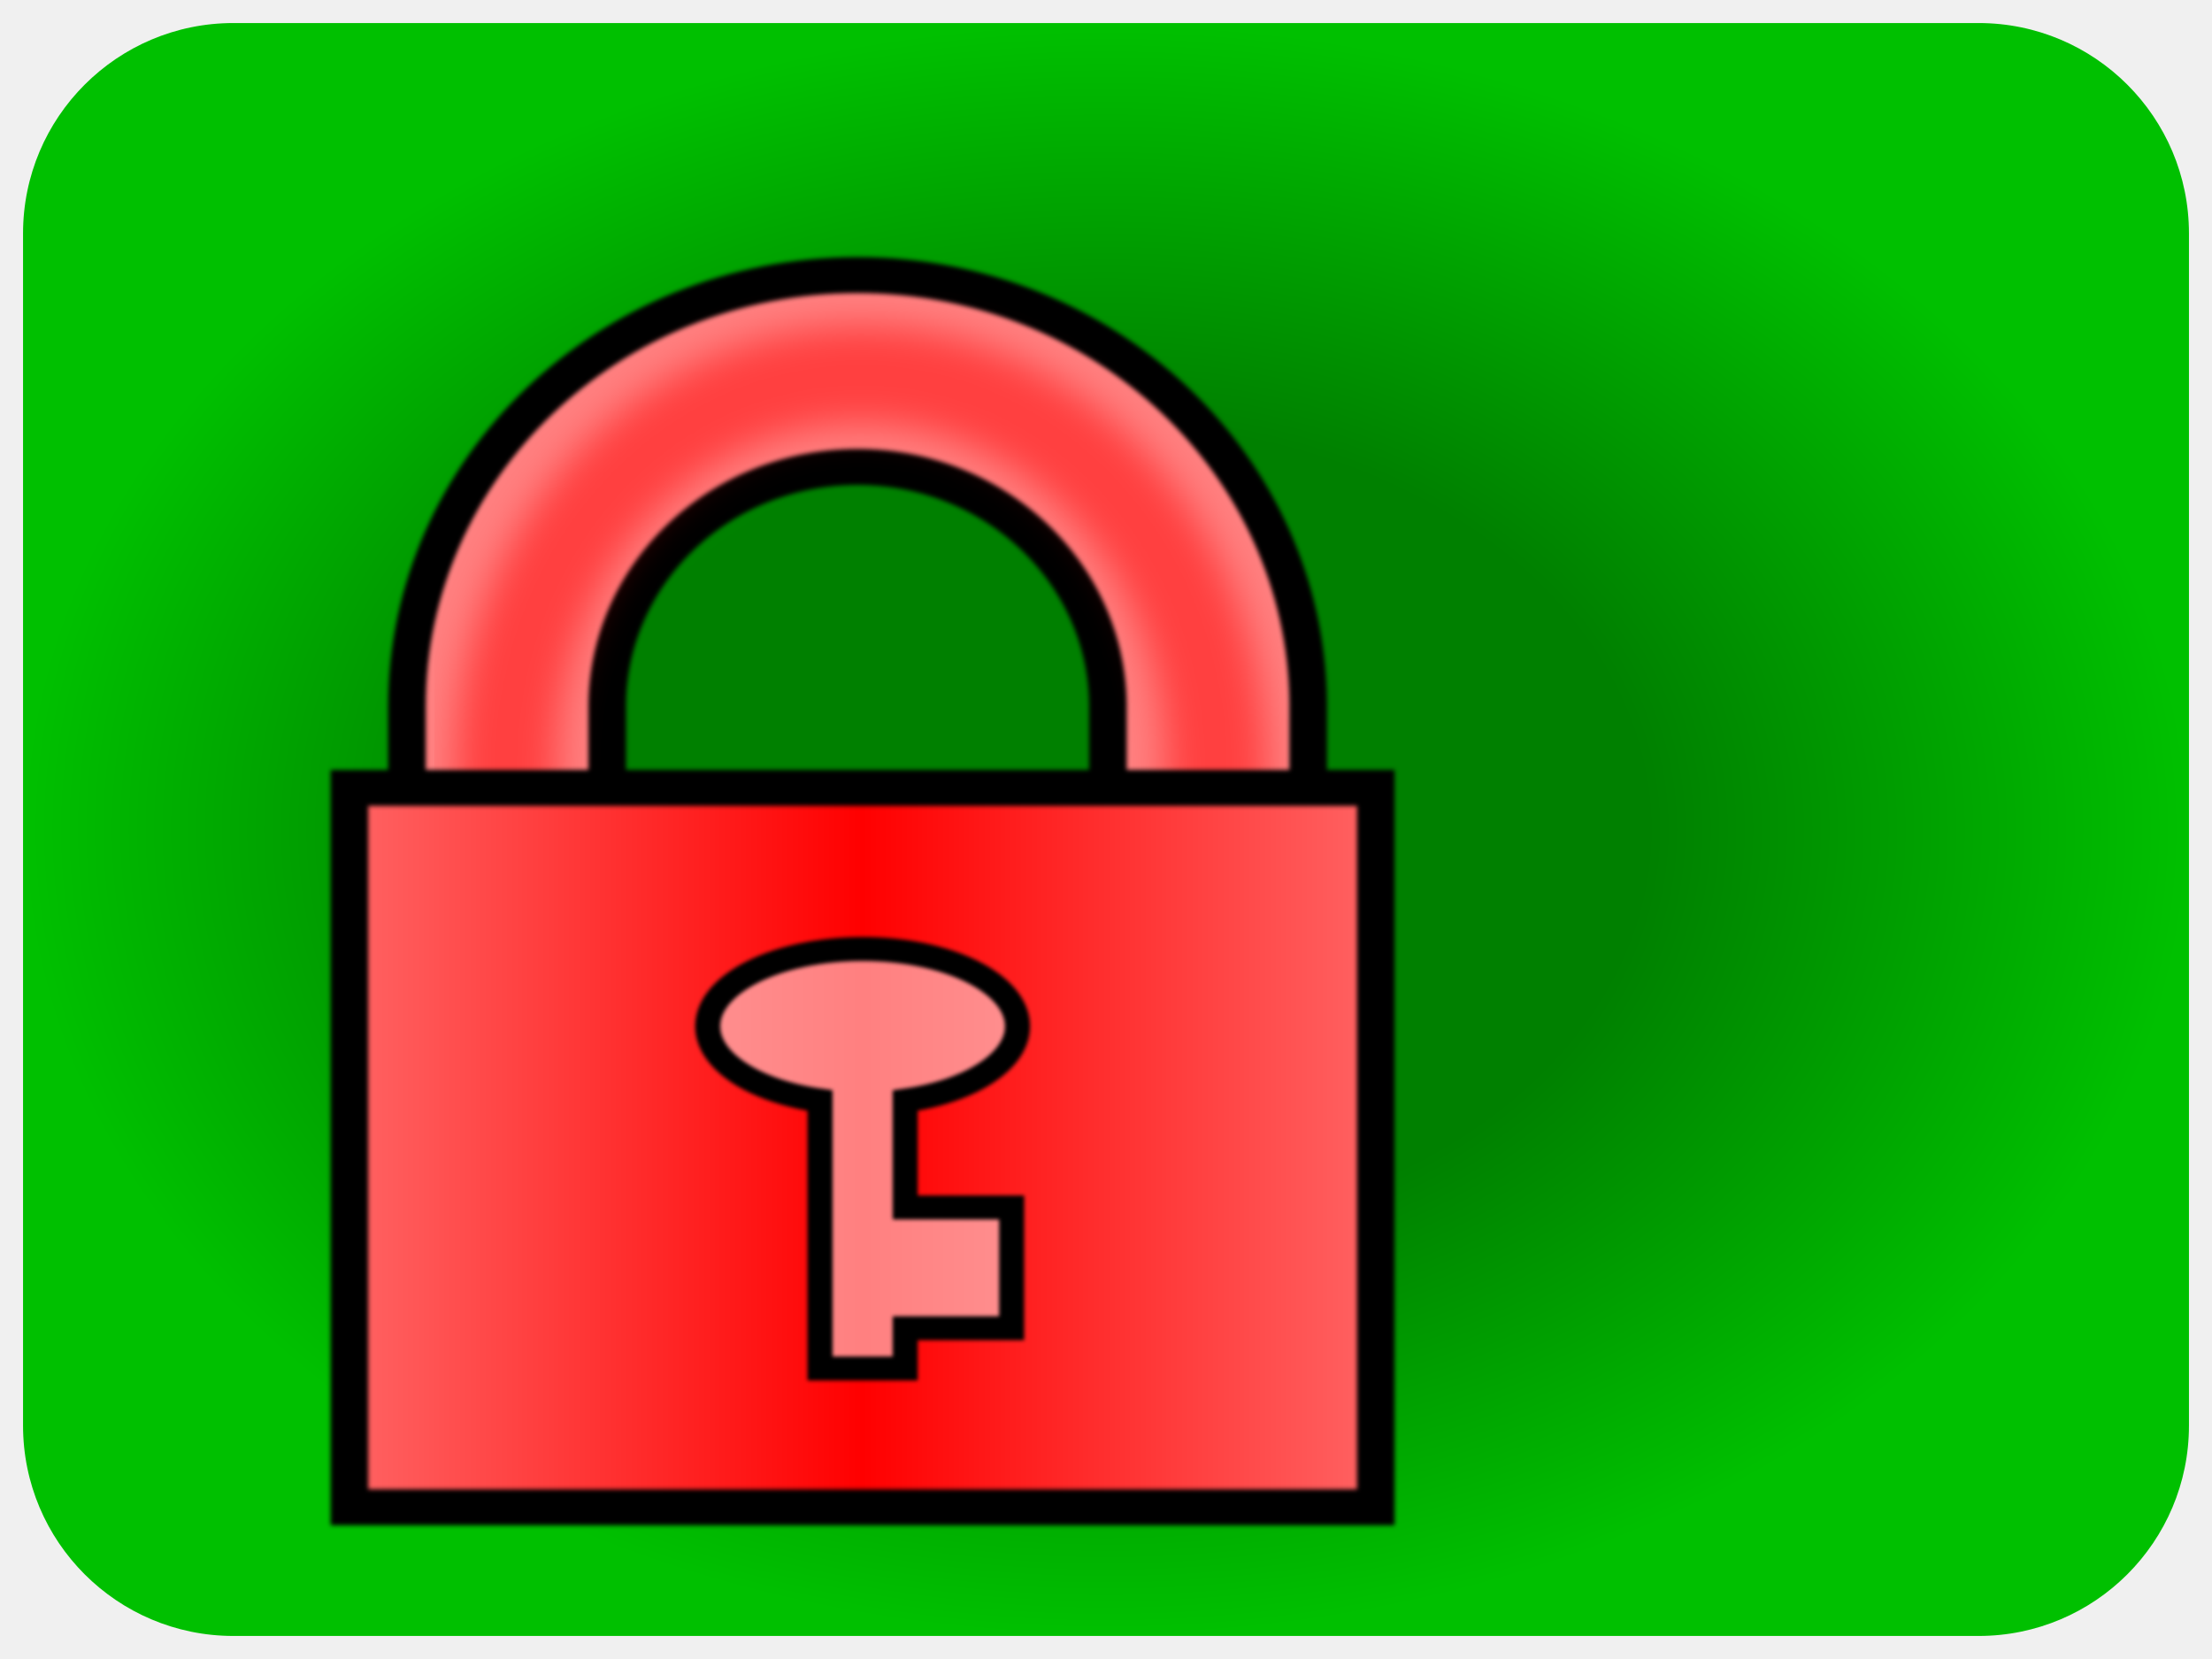
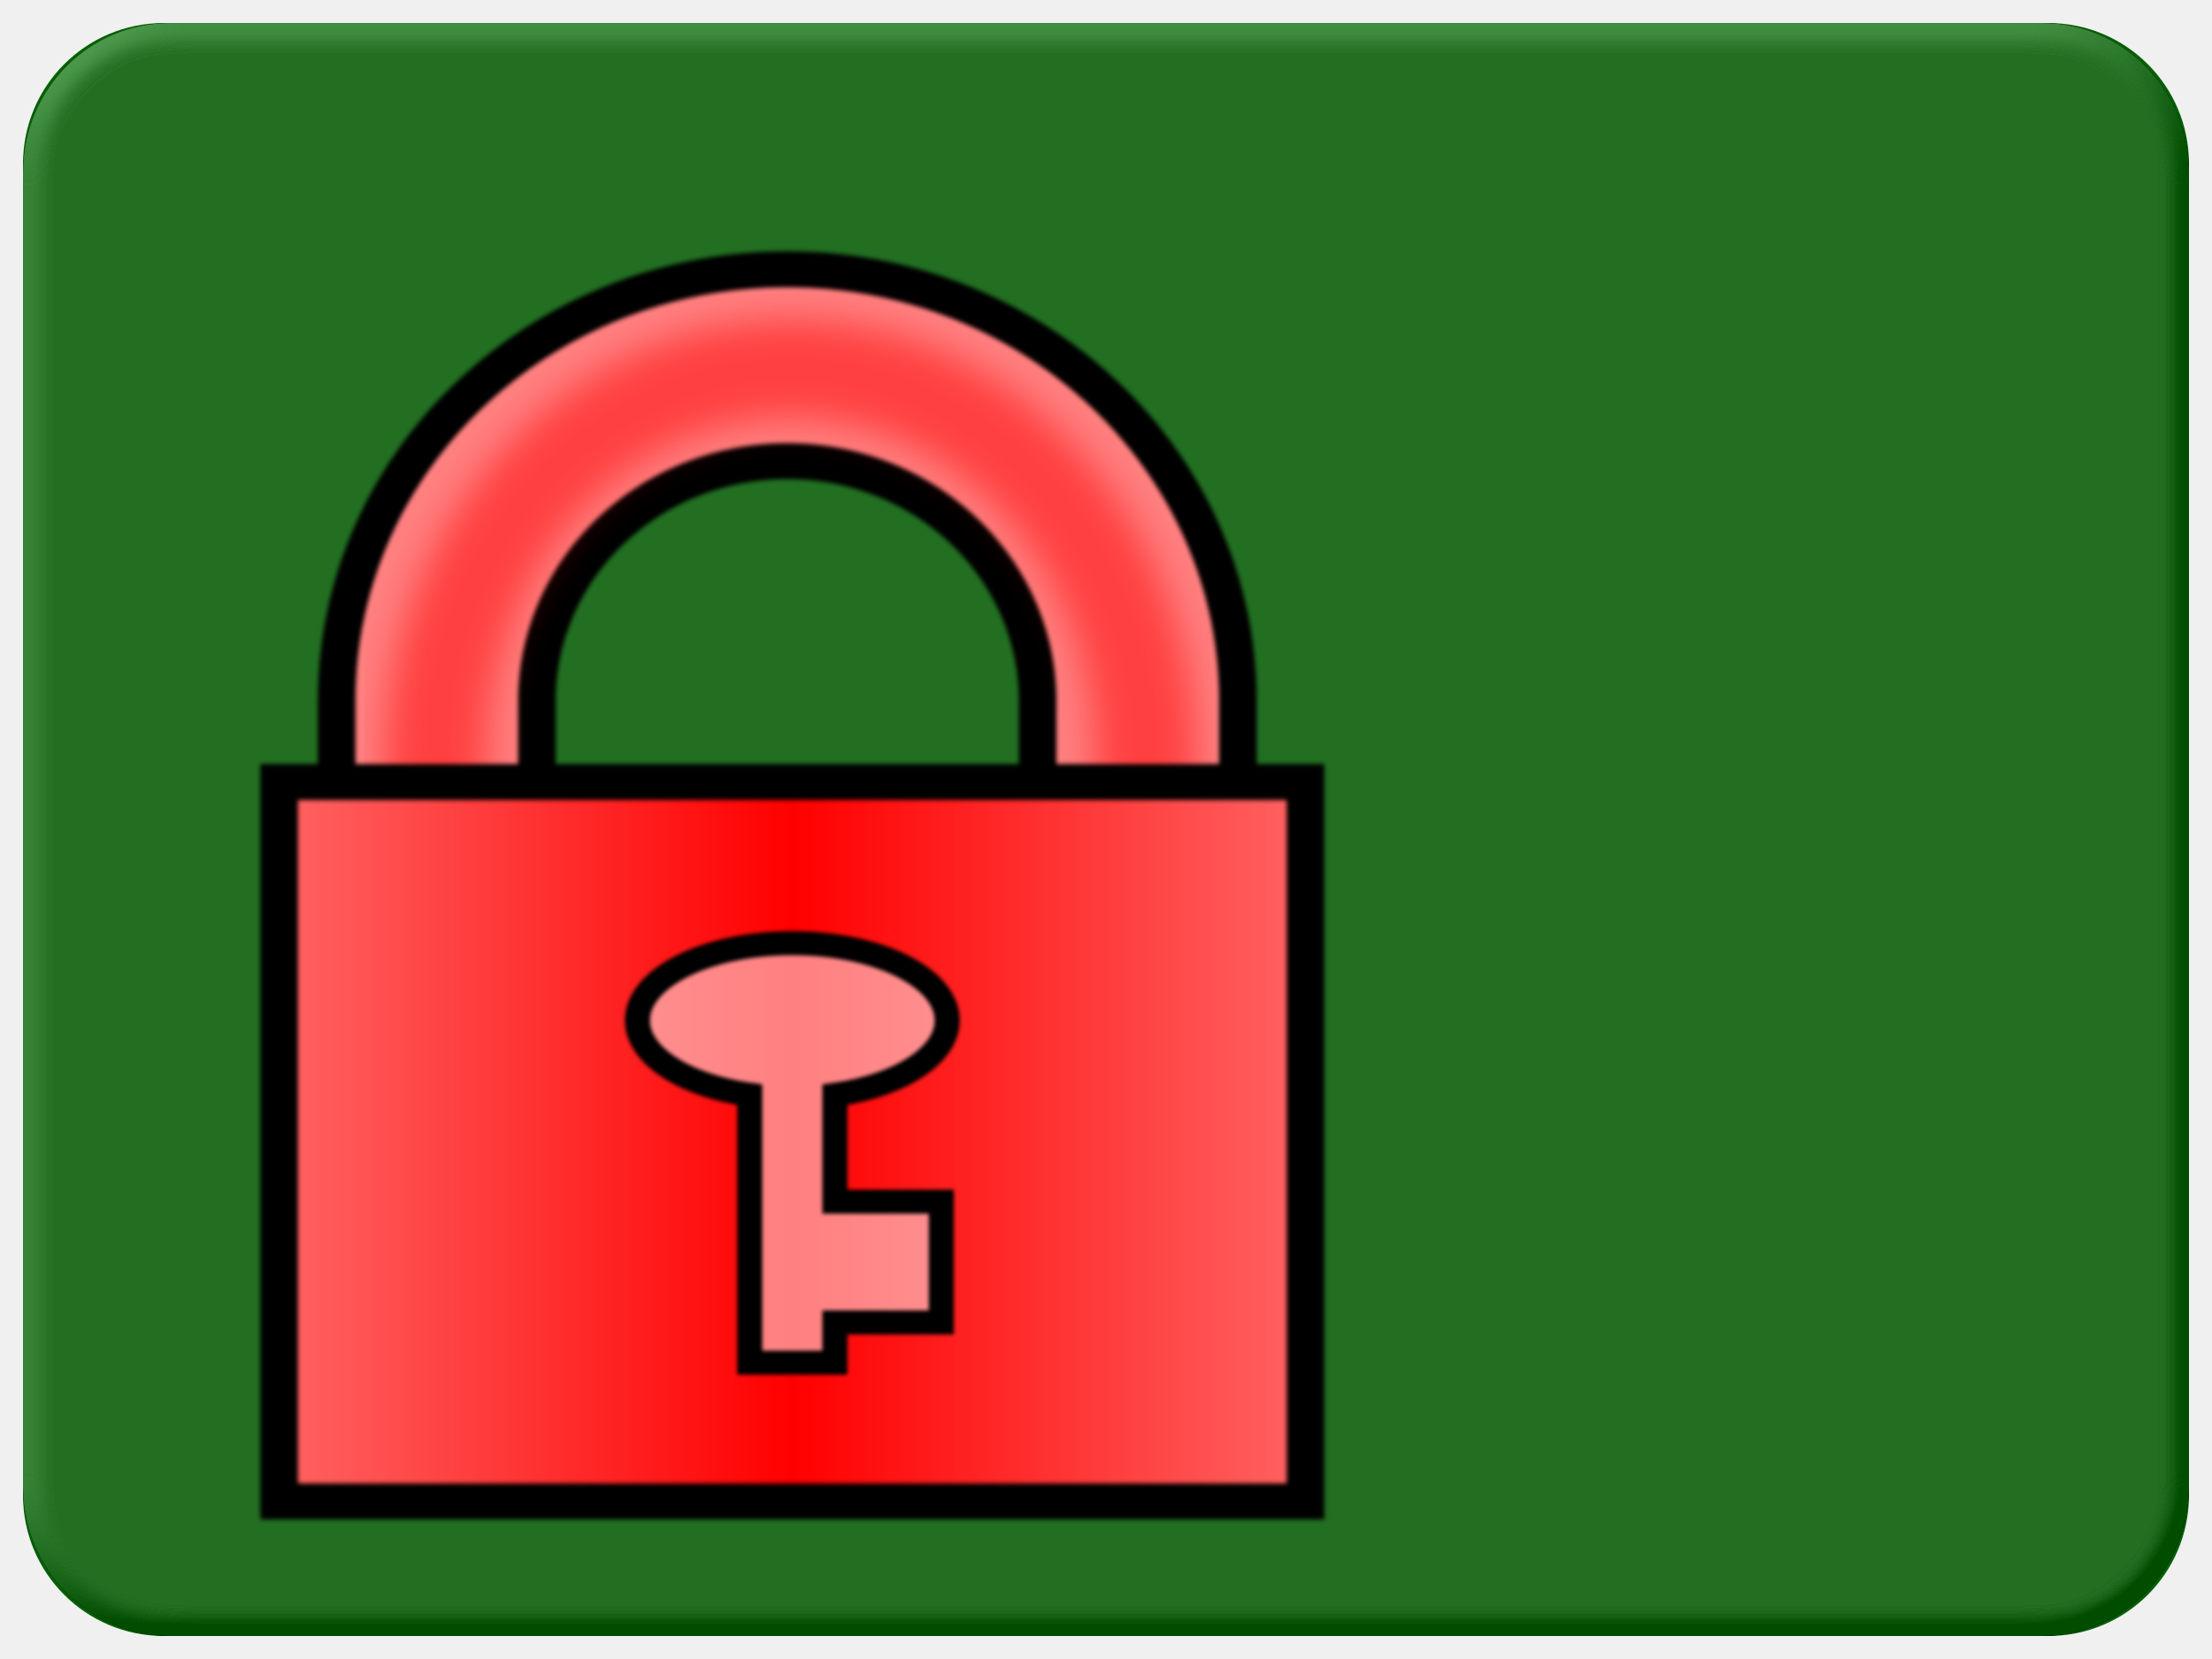
<svg xmlns="http://www.w3.org/2000/svg" xmlns:ns1="http://www.openswatchbook.org/uri/2009/osb" xmlns:xlink="http://www.w3.org/1999/xlink" width="96" height="72" id="svg2" version="1.1">
  <defs id="defs4">
    <linearGradient id="linearGradient3874">
      <stop style="stop-color:#008000;stop-opacity:1;" offset="0" id="stop3876" />
      <stop id="stop3888" offset="0.5" style="stop-color:#008000;stop-opacity:1;" />
-       <stop id="stop3882" offset="1" style="stop-color:#00c000;stop-opacity:1;" />
+       <stop id="stop3882" offset="1" style="stop-color:#008000;stop-opacity:1;" />
    </linearGradient>
    <linearGradient id="linearGradient5702">
      <stop style="stop-color:#00ff40;stop-opacity:1;" offset="0" id="stop5704" />
      <stop style="stop-color:#00ff40;stop-opacity:1;" offset="1" id="stop5706" />
    </linearGradient>
    <linearGradient id="linearGradient5279" ns1:paint="solid">
      <stop style="stop-color:#000000;stop-opacity:1;" offset="0" id="stop5281" />
    </linearGradient>
    <linearGradient id="linearGradient3057">
      <stop style="stop-color:#6464ff;stop-opacity:1;" offset="0" id="stop3059" />
      <stop id="stop3065" offset="0.5" style="stop-color:#0000ff;stop-opacity:1;" />
      <stop style="stop-color:#6464ff;stop-opacity:1;" offset="1" id="stop3061" />
    </linearGradient>
    <linearGradient xlink:href="#linearGradient3057" id="linearGradient3063" x1="60" y1="899.862" x2="475" y2="899.862" gradientUnits="userSpaceOnUse" />
-     <filter id="filter5403" color-interpolation-filters="sRGB">
-       <feGaussianBlur stdDeviation="7.763" id="feGaussianBlur5405" />
-     </filter>
-     <filter id="filter5607" color-interpolation-filters="sRGB">
-       <feGaussianBlur stdDeviation="0.925" id="feGaussianBlur5609" />
-     </filter>
-     <filter id="filter5611" color-interpolation-filters="sRGB">
-       <feGaussianBlur stdDeviation="0.887" id="feGaussianBlur5613" />
-     </filter>
-     <filter id="filter5639" color-interpolation-filters="sRGB">
-       <feGaussianBlur stdDeviation="0.747" id="feGaussianBlur5641" />
-     </filter>
    <linearGradient xlink:href="#linearGradient3057" id="linearGradient5651" gradientUnits="userSpaceOnUse" x1="60" y1="899.862" x2="475" y2="899.862" />
    <radialGradient xlink:href="#linearGradient5702" id="radialGradient5710" cx="184.5" cy="333" fx="184.5" fy="333" r="173.5" gradientTransform="matrix(1,0,0,1.066282,0,-22.07205)" gradientUnits="userSpaceOnUse" />
-     <filter id="filter5639-5" color-interpolation-filters="sRGB">
-       <feGaussianBlur id="feGaussianBlur5641-9" stdDeviation="0.747" />
-     </filter>
-     <filter id="filter5611-1" color-interpolation-filters="sRGB">
-       <feGaussianBlur id="feGaussianBlur5613-1" stdDeviation="0.887" />
-     </filter>
-     <filter id="filter5607-7" color-interpolation-filters="sRGB">
-       <feGaussianBlur id="feGaussianBlur5609-7" stdDeviation="0.925" />
-     </filter>
-     <filter id="filter5403-9" color-interpolation-filters="sRGB">
-       <feGaussianBlur id="feGaussianBlur5405-1" stdDeviation="7.763" />
-     </filter>
    <linearGradient gradientUnits="userSpaceOnUse" y2="899.862" x2="475" y1="899.862" x1="60" id="linearGradient3063-0" xlink:href="#linearGradient3057-6" />
    <linearGradient id="linearGradient3057-6">
      <stop id="stop3059-1" offset="0" style="stop-color:#ff6464;stop-opacity:1;" />
      <stop style="stop-color:#ff0000;stop-opacity:1;" offset="0.5" id="stop3065-0" />
      <stop id="stop3061-6" offset="1" style="stop-color:#ff6464;stop-opacity:1;" />
    </linearGradient>
    <linearGradient ns1:paint="solid" id="linearGradient5279-2">
      <stop id="stop5281-2" offset="0" style="stop-color:#000000;stop-opacity:1;" />
    </linearGradient>
    <linearGradient id="linearGradient5702-7">
      <stop id="stop5704-2" offset="0" style="stop-color:#00ff40;stop-opacity:1;" />
      <stop id="stop5706-7" offset="1" style="stop-color:#00ff40;stop-opacity:1;" />
    </linearGradient>
-     <linearGradient xlink:href="#linearGradient3057-6" id="linearGradient3069" gradientUnits="userSpaceOnUse" x1="60" y1="899.862" x2="475" y2="899.862" />
    <linearGradient xlink:href="#linearGradient3057" id="linearGradient3071" gradientUnits="userSpaceOnUse" gradientTransform="translate(-519,-27)" x1="60" y1="899.862" x2="475" y2="899.862" />
-     <radialGradient xlink:href="#linearGradient3874" id="radialGradient3886" cx="64" cy="1004.362" fx="64" fy="1004.362" r="63" gradientTransform="matrix(0.7460317,0,0,0.5555556,0.2539685,458.3832)" gradientUnits="userSpaceOnUse" />
    <radialGradient xlink:href="#linearGradient3874-5" id="radialGradient3886-3" cx="64" cy="1004.362" fx="64" fy="1004.362" r="63" gradientTransform="matrix(1,0,0,0.7460317,0,255.0761)" gradientUnits="userSpaceOnUse" />
    <linearGradient id="linearGradient3874-5">
      <stop style="stop-color:#008000;stop-opacity:1;" offset="0" id="stop3876-5" />
      <stop id="stop3888-1" offset="0.5" style="stop-color:#008000;stop-opacity:1;" />
      <stop id="stop3882-8" offset="1" style="stop-color:#00c000;stop-opacity:1;" />
    </linearGradient>
-     <linearGradient xlink:href="#linearGradient3057" id="linearGradient3947" gradientUnits="userSpaceOnUse" gradientTransform="translate(-519,-27)" x1="60" y1="899.862" x2="475" y2="899.862" />
+     <filter id="filter5607-7-4" color-interpolation-filters="sRGB">
+       <feGaussianBlur id="feGaussianBlur5609-7-8" stdDeviation="0.925" />
+     </filter>
+     <filter id="filter5403-9-2" color-interpolation-filters="sRGB">
+       <feGaussianBlur id="feGaussianBlur5405-1-3" stdDeviation="7.763" />
+     </filter>
+     <linearGradient xlink:href="#linearGradient3057-6-0" id="linearGradient3069-6" gradientUnits="userSpaceOnUse" x1="60" y1="899.862" x2="475" y2="899.862" />
+     <linearGradient id="linearGradient3057-6-0">
+       <stop id="stop3059-1-9" offset="0" style="stop-color:#ff6464;stop-opacity:1;" />
+       <stop style="stop-color:#ff0000;stop-opacity:1;" offset="0.5" id="stop3065-0-0" />
+       <stop id="stop3061-6-7" offset="1" style="stop-color:#ff6464;stop-opacity:1;" />
+     </linearGradient>
+     <filter id="filter5611-1-0" color-interpolation-filters="sRGB">
+       <feGaussianBlur id="feGaussianBlur5613-1-2" stdDeviation="0.887" />
+     </filter>
+     <filter id="filter5639-5-0" color-interpolation-filters="sRGB">
+       <feGaussianBlur id="feGaussianBlur5641-9-0" stdDeviation="0.747" />
+     </filter>
+     <filter id="filter5607-0" color-interpolation-filters="sRGB">
+       <feGaussianBlur stdDeviation="0.925" id="feGaussianBlur5609-4" />
+     </filter>
+     <filter id="filter5403-0" color-interpolation-filters="sRGB">
+       <feGaussianBlur stdDeviation="7.763" id="feGaussianBlur5405-8" />
+     </filter>
+     <linearGradient xlink:href="#linearGradient3057-1" id="linearGradient3947-1" gradientUnits="userSpaceOnUse" gradientTransform="translate(-519,-27)" x1="60" y1="899.862" x2="475" y2="899.862" />
+     <linearGradient id="linearGradient3057-1">
+       <stop style="stop-color:#6464ff;stop-opacity:1;" offset="0" id="stop3059-9" />
+       <stop id="stop3065-9" offset="0.5" style="stop-color:#0000ff;stop-opacity:1;" />
+       <stop style="stop-color:#6464ff;stop-opacity:1;" offset="1" id="stop3061-3" />
+     </linearGradient>
+     <filter id="filter5611-9" color-interpolation-filters="sRGB">
+       <feGaussianBlur stdDeviation="0.887" id="feGaussianBlur5613-9" />
+     </filter>
+     <filter id="filter5639-1" color-interpolation-filters="sRGB">
+       <feGaussianBlur stdDeviation="0.747" id="feGaussianBlur5641-2" />
+     </filter>
+     <filter id="filter4177" x="0" y="0" width="1" height="1" color-interpolation-filters="sRGB">
+       <feGaussianBlur id="feGaussianBlur4179" stdDeviation="2.3" in="SourceAlpha" result="result0" />
+       <feMorphology id="feMorphology4181" in="SourceAlpha" radius="6.6" result="result1" />
+       <feGaussianBlur id="feGaussianBlur4183" stdDeviation="8.9" in="result1" />
+       <feColorMatrix id="feColorMatrix4185" values="1 0 0 0 0 0 1 0 0 0 0 0 1 0 0 0 0 0 0.3 0" result="result91" />
+       <feComposite id="feComposite4187" in2="result91" in="result0" operator="out" result="result2" />
+       <feGaussianBlur id="feGaussianBlur4189" stdDeviation="1.7" result="result4" />
+       <feDiffuseLighting id="feDiffuseLighting4191" surfaceScale="10" result="result92">
+         <feDistantLight id="feDistantLight4193" azimuth="225" elevation="45" />
+       </feDiffuseLighting>
+       <feBlend id="feBlend4195" in2="SourceGraphic" mode="multiply" result="result93" />
+       <feComposite id="feComposite4197" in2="SourceAlpha" operator="in" result="result3" />
+       <feSpecularLighting id="feSpecularLighting4199" in="result4" surfaceScale="5" specularExponent="17.9" result="result94">
+         <feDistantLight id="feDistantLight4201" azimuth="225" elevation="45" />
+       </feSpecularLighting>
+       <feComposite id="feComposite4203" in2="result3" operator="atop" />
+     </filter>
+     <filter id="filter4251" color-interpolation-filters="sRGB">
+       <feMorphology id="feMorphology4253" radius="4.3" in="SourceAlpha" result="result91" />
+       <feComposite id="feComposite4255" in2="result91" operator="out" in="SourceGraphic" />
+       <feGaussianBlur id="feGaussianBlur4257" result="result0" stdDeviation="1.2" />
+       <feDiffuseLighting id="feDiffuseLighting4259" diffuseConstant="1" result="result92">
+         <feDistantLight id="feDistantLight4261" elevation="66" azimuth="225" />
+       </feDiffuseLighting>
+       <feBlend id="feBlend4263" in2="SourceGraphic" mode="multiply" result="result93" />
+       <feComposite id="feComposite4265" in2="SourceAlpha" operator="in" />
+     </filter>
+     <filter id="filter4293" color-interpolation-filters="sRGB">
+       <feGaussianBlur id="feGaussianBlur4295" stdDeviation="3" result="result10" />
+       <feBlend id="feBlend4297" in2="SourceGraphic" result="result5" mode="multiply" in="result10" />
+       <feComposite id="feComposite4299" in2="SourceGraphic" in="result5" result="fbSourceGraphic" operator="over" />
+       <feGaussianBlur id="feGaussianBlur4301" result="result9" stdDeviation="5" />
+       <feSpecularLighting id="feSpecularLighting4303" in="result9" result="result1" lighting-color="rgb(255,255,255)" surfaceScale="1" specularConstant="2.2" specularExponent="45">
+         <fePointLight id="fePointLight4305" x="-5000" y="-10000" z="20000" />
+       </feSpecularLighting>
+       <feComposite id="feComposite4307" in2="fbSourceGraphic" in="result1" result="result2" operator="in" />
+       <feComposite id="feComposite4309" in2="fbSourceGraphic" in="result2" result="result4" operator="arithmetic" k2="2" k3="0.8" />
+       <feBlend id="feBlend4311" in2="result4" in="result4" mode="multiply" />
+     </filter>
+     <filter id="filter4293-8" color-interpolation-filters="sRGB">
+       <feGaussianBlur id="feGaussianBlur4295-5" stdDeviation="3" result="result10" />
+       <feBlend id="feBlend4297-0" in2="SourceGraphic" result="result5" mode="multiply" in="result10" />
+       <feComposite id="feComposite4299-5" in2="SourceGraphic" in="result5" result="fbSourceGraphic" operator="over" />
+       <feGaussianBlur id="feGaussianBlur4301-4" result="result9" stdDeviation="5" />
+       <feSpecularLighting id="feSpecularLighting4303-6" in="result9" result="result1" lighting-color="#ffffff" surfaceScale="1" specularConstant="2.2" specularExponent="45">
+         <fePointLight id="fePointLight4305-5" x="-5000" y="-10000" z="20000" />
+       </feSpecularLighting>
+       <feComposite id="feComposite4307-0" in2="fbSourceGraphic" in="result1" result="result2" operator="in" />
+       <feComposite k4="0" k1="0" id="feComposite4309-7" in2="fbSourceGraphic" in="result2" result="result4" operator="arithmetic" k2="2" k3="0.8" />
+       <feBlend id="feBlend4311-7" in2="result4" in="result4" mode="multiply" />
+     </filter>
+     <filter id="filter4384" height="1.5" width="1.5" y="-0.25" x="-0.25" color-interpolation-filters="sRGB">
+       <feGaussianBlur id="feGaussianBlur4386" stdDeviation="4" result="result1" />
+       <feComposite id="feComposite4388" in2="result1" in="result1" result="result4" operator="in" />
+       <feGaussianBlur id="feGaussianBlur4390" stdDeviation="2" result="result6" in="result4" />
+       <feComposite id="feComposite4392" in2="result4" operator="xor" in="result6" result="result8" />
+       <feComposite id="feComposite4394" in2="result8" operator="atop" result="fbSourceGraphic" in="result4" />
+       <feSpecularLighting id="feSpecularLighting4396" specularExponent="10" specularConstant="1.3" surfaceScale="3" lighting-color="rgb(255,255,255)" result="result1" in="fbSourceGraphic">
+         <feDistantLight id="feDistantLight4398" azimuth="235" elevation="55" />
+       </feSpecularLighting>
+       <feComposite id="feComposite4400" in2="fbSourceGraphic" operator="atop" result="result2" in="result1" />
+       <feComposite id="feComposite4402" in2="result2" k3="1" k2="1" operator="arithmetic" result="result4" in="fbSourceGraphic" />
+       <feComposite id="feComposite4404" in2="SourceGraphic" operator="over" in="result4" result="result9" />
+       <feBlend id="feBlend4406" in2="result2" mode="multiply" />
+     </filter>
+     <filter id="filter4474" color-interpolation-filters="sRGB">
+       <feColorMatrix id="feColorMatrix4476" result="fbSourceGraphicAlpha" in="SourceGraphic" values="1 0 0 -1 0 1 0 1 -1 0 1 0 0 -1 0 -0.8 -1 0 3.7 -2.4 " />
+       <feGaussianBlur id="feGaussianBlur4478" stdDeviation="0.5" in="fbSourceGraphicAlpha" result="result0" />
+       <feSpecularLighting id="feSpecularLighting4480" result="result8" specularConstant="0.75" specularExponent="6" in="result0" surfaceScale="7">
+         <feDistantLight id="feDistantLight4482" azimuth="235" elevation="15" />
+       </feSpecularLighting>
+       <feDiffuseLighting id="feDiffuseLighting4484" surfaceScale="20" diffuseConstant="0.2" result="result6" lighting-color="rgb(255,255,255)" in="result0">
+         <feDistantLight id="feDistantLight4486" azimuth="235" elevation="25" />
+       </feDiffuseLighting>
+       <feBlend id="feBlend4488" in2="SourceGraphic" result="result7" mode="screen" />
+       <feComposite id="feComposite4490" in2="result7" operator="arithmetic" k2="1" k3="1" in="result8" result="result9" />
+       <feComposite id="feComposite4492" in2="SourceGraphic" operator="in" result="result2" in="result9" />
+     </filter>
+     <filter id="filter4656" color-interpolation-filters="sRGB">
+       <feGaussianBlur id="feGaussianBlur4658" stdDeviation="0.01" in="SourceGraphic" result="result0" />
+       <feColorMatrix id="feColorMatrix4660" result="fbSourceGraphicAlpha" in="result0" values="1 0 0 -1 0 1 0 1 -1 0 1 0 0 -1 0 -0.8 -1 0 4 -2.5 " />
+       <feGaussianBlur id="feGaussianBlur4662" result="result0" in="fbSourceGraphicAlpha" stdDeviation="0.5" />
+       <feDiffuseLighting id="feDiffuseLighting4664" surfaceScale="15" diffuseConstant="0.4" result="result6" lighting-color="rgb(255,255,255)">
+         <feDistantLight id="feDistantLight4666" azimuth="235" elevation="25" />
+       </feDiffuseLighting>
+       <feComposite id="feComposite4668" in2="SourceGraphic" operator="in" result="result2" in="result6" />
+       <feComposite id="feComposite4670" in2="SourceGraphic" operator="arithmetic" k2="0.8" k3="0.8" />
+     </filter>
+     <linearGradient xlink:href="#linearGradient3057-1" id="linearGradient4779" gradientUnits="userSpaceOnUse" gradientTransform="translate(-519,-27)" x1="60" y1="899.862" x2="475" y2="899.862" />
+     <linearGradient xlink:href="#linearGradient3057-6-0" id="linearGradient4781" gradientUnits="userSpaceOnUse" x1="60" y1="899.862" x2="475" y2="899.862" />
  </defs>
  <g id="layer1" transform="translate(-1.1328125e-6,-980.3622)">
-     <rect style="opacity:1.0;fill:url(#radialGradient3886);fill-opacity:1;stroke:none" id="rect3849" width="94" height="70" x="1" y="981.362" ry="9.131" />
-     <g id="g3057" transform="matrix(0.1086472,0,0,0.1040722,-27.57202,943.3428)">
+     <rect style="opacity:1;fill:#006000;fill-opacity:1;fill-rule:evenodd;stroke:none" id="rect4672" width="94" height="70" x="1" y="981.362" ry="6.098" />
+     <rect style="fill:#006000;fill-opacity:1;fill-rule:evenodd;stroke:none;filter:url(#filter4656)" id="rect4654" width="90" height="66" x="3.14" y="3.049" transform="matrix(1.044444,0,0,1.060606,-2.27916,978.1283)" ry="6.098" />
+     <g id="g3057" transform="matrix(0.1086472,0,0,0.1040722,-30.62314,943.0897)">
      <g transform="translate(330.8497,-65.59439)" id="g5643">
-         <path style="fill:#ff8080;fill-opacity:1;fill-rule:evenodd;stroke:#000000;stroke-width:15;stroke-linecap:butt;stroke-linejoin:miter;stroke-miterlimit:4;stroke-opacity:1;stroke-dasharray:none;marker-mid:none;filter:url(#filter5607-7)" d="m 265.48,536.025 c -99.411,-7.3e-4 -179.999,80.589 -180,180 l 0,200 80,0 0,-200 c 0,-55.228 44.772,-100 100,-100 54.927,0 99.515,44.281 100,99.094 0.003,0.301 0,0.605 0,0.906 l 0,198.188 80,0 0,-199.812 c -5.7e-4,-0.062 6.3e-4,-0.125 0,-0.188 -0.993,-98.685 -81.287,-178.187 -180,-178.188 z" id="path2906-6" />
-         <path style="fill:none;stroke:#ff0000;stroke-width:40;stroke-linecap:butt;stroke-linejoin:round;stroke-miterlimit:4;stroke-opacity:0.502;stroke-dasharray:none;filter:url(#filter5403-9)" d="m -439.903,931.648 0,-177.484 c -4.5e-4,-0.056 4.9e-4,-0.111 0,-0.167 -0.782,-87.657 -64.012,-158.275 -141.747,-158.275 -78.285,-6.5e-4 -141.747,71.583 -141.747,159.885 l 0,177.65" id="path2906-7-3" transform="matrix(1,0,0,1.019235,848.5281,-29.64125)" />
-         <rect style="fill:url(#linearGradient3069);fill-rule:evenodd;stroke:#000000;stroke-width:15;stroke-linecap:butt;stroke-linejoin:miter;stroke-miterlimit:4;stroke-opacity:1;stroke-dasharray:none;filter:url(#filter5611-1)" id="rect2934-9" width="410" height="300" x="62.5" y="749.862" />
-         <path style="fill:#ffffff;fill-opacity:0.502;fill-rule:evenodd;stroke:#000000;stroke-width:10;stroke-linecap:butt;stroke-linejoin:miter;stroke-miterlimit:4;stroke-opacity:1;stroke-dasharray:none;filter:url(#filter5639-5)" d="m 267.5,817.051 c -34.16,0 -61.869,14.42 -61.869,32.22 0,14.725 18.973,27.136 44.86,30.986 l 0,111.745 34.017,0 0,-16.792 42.521,0 0,-50.376 -42.521,0 0,-44.577 c 25.887,-3.851 44.86,-16.262 44.86,-30.986 0,-17.799 -27.708,-32.22 -61.869,-32.22 z" id="path3734-4" />
+         <path style="fill:#ff8080;fill-opacity:1;fill-rule:evenodd;stroke:#000000;stroke-width:15;stroke-linecap:butt;stroke-linejoin:miter;stroke-miterlimit:4;stroke-opacity:1;stroke-dasharray:none;marker-mid:none;filter:url(#filter5607-7-4)" d="m 265.48,536.025 c -99.411,-7.3e-4 -179.999,80.589 -180,180 l 0,200 80,0 0,-200 c 0,-55.228 44.772,-100 100,-100 54.927,0 99.515,44.281 100,99.094 0.003,0.301 0,0.605 0,0.906 l 0,198.188 80,0 0,-199.812 c -5.7e-4,-0.062 6.3e-4,-0.125 0,-0.188 -0.993,-98.685 -81.287,-178.187 -180,-178.188 z" id="path2906-6" />
+         <path style="fill:none;stroke:#ff0000;stroke-width:40;stroke-linecap:butt;stroke-linejoin:round;stroke-miterlimit:4;stroke-opacity:0.502;stroke-dasharray:none;filter:url(#filter5403-9-2)" d="m -439.903,931.648 0,-177.484 c -4.5e-4,-0.056 4.9e-4,-0.111 0,-0.167 -0.782,-87.657 -64.012,-158.275 -141.747,-158.275 -78.285,-6.5e-4 -141.747,71.583 -141.747,159.885 l 0,177.65" id="path2906-7-3" transform="matrix(1,0,0,1.019235,848.5281,-29.64125)" />
+         <rect style="fill:url(#linearGradient4781);fill-rule:evenodd;stroke:#000000;stroke-width:15;stroke-linecap:butt;stroke-linejoin:miter;stroke-miterlimit:4;stroke-opacity:1;stroke-dasharray:none;filter:url(#filter5611-1-0)" id="rect2934-9" width="410" height="300" x="62.5" y="749.862" />
+         <path style="fill:#ffffff;fill-opacity:0.502;fill-rule:evenodd;stroke:#000000;stroke-width:10;stroke-linecap:butt;stroke-linejoin:miter;stroke-miterlimit:4;stroke-opacity:1;stroke-dasharray:none;filter:url(#filter5639-5-0)" d="m 267.5,817.051 c -34.16,0 -61.869,14.42 -61.869,32.22 0,14.725 18.973,27.136 44.86,30.986 l 0,111.745 34.017,0 0,-16.792 42.521,0 0,-50.376 -42.521,0 0,-44.577 c 25.887,-3.851 44.86,-16.262 44.86,-30.986 0,-17.799 -27.708,-32.22 -61.869,-32.22 z" id="path3734-4" />
      </g>
    </g>
  </g>
</svg>
